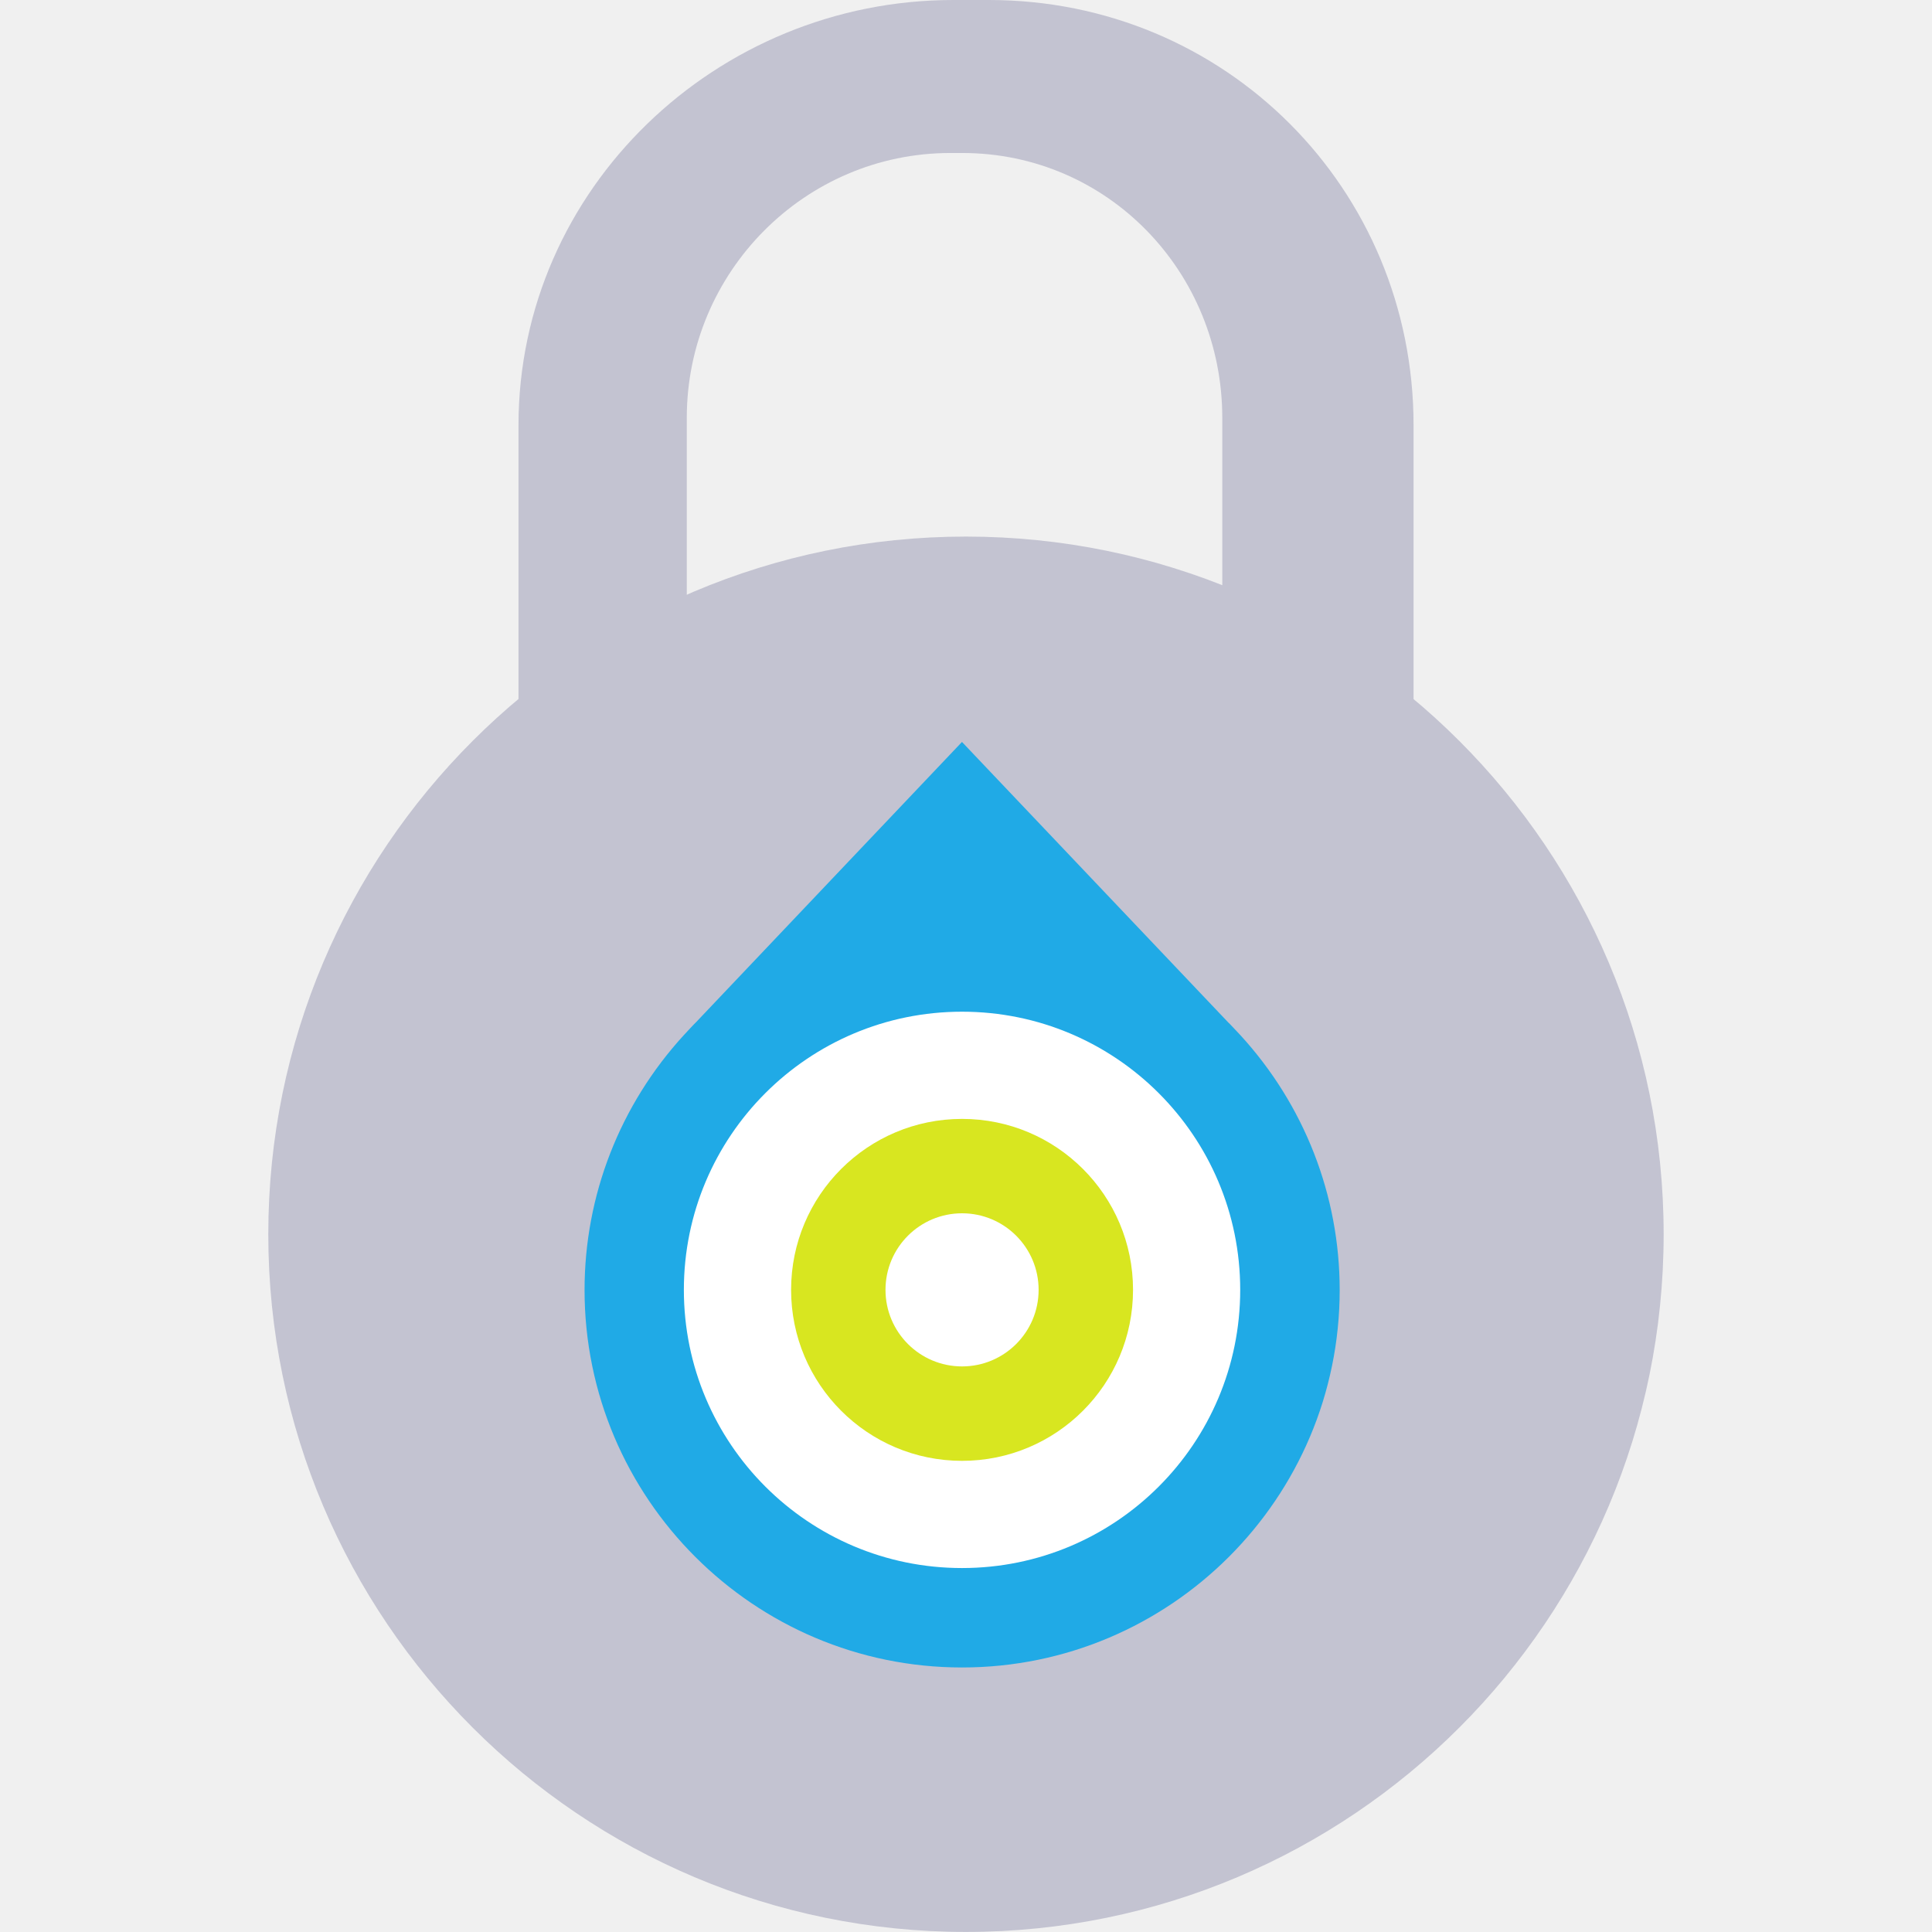
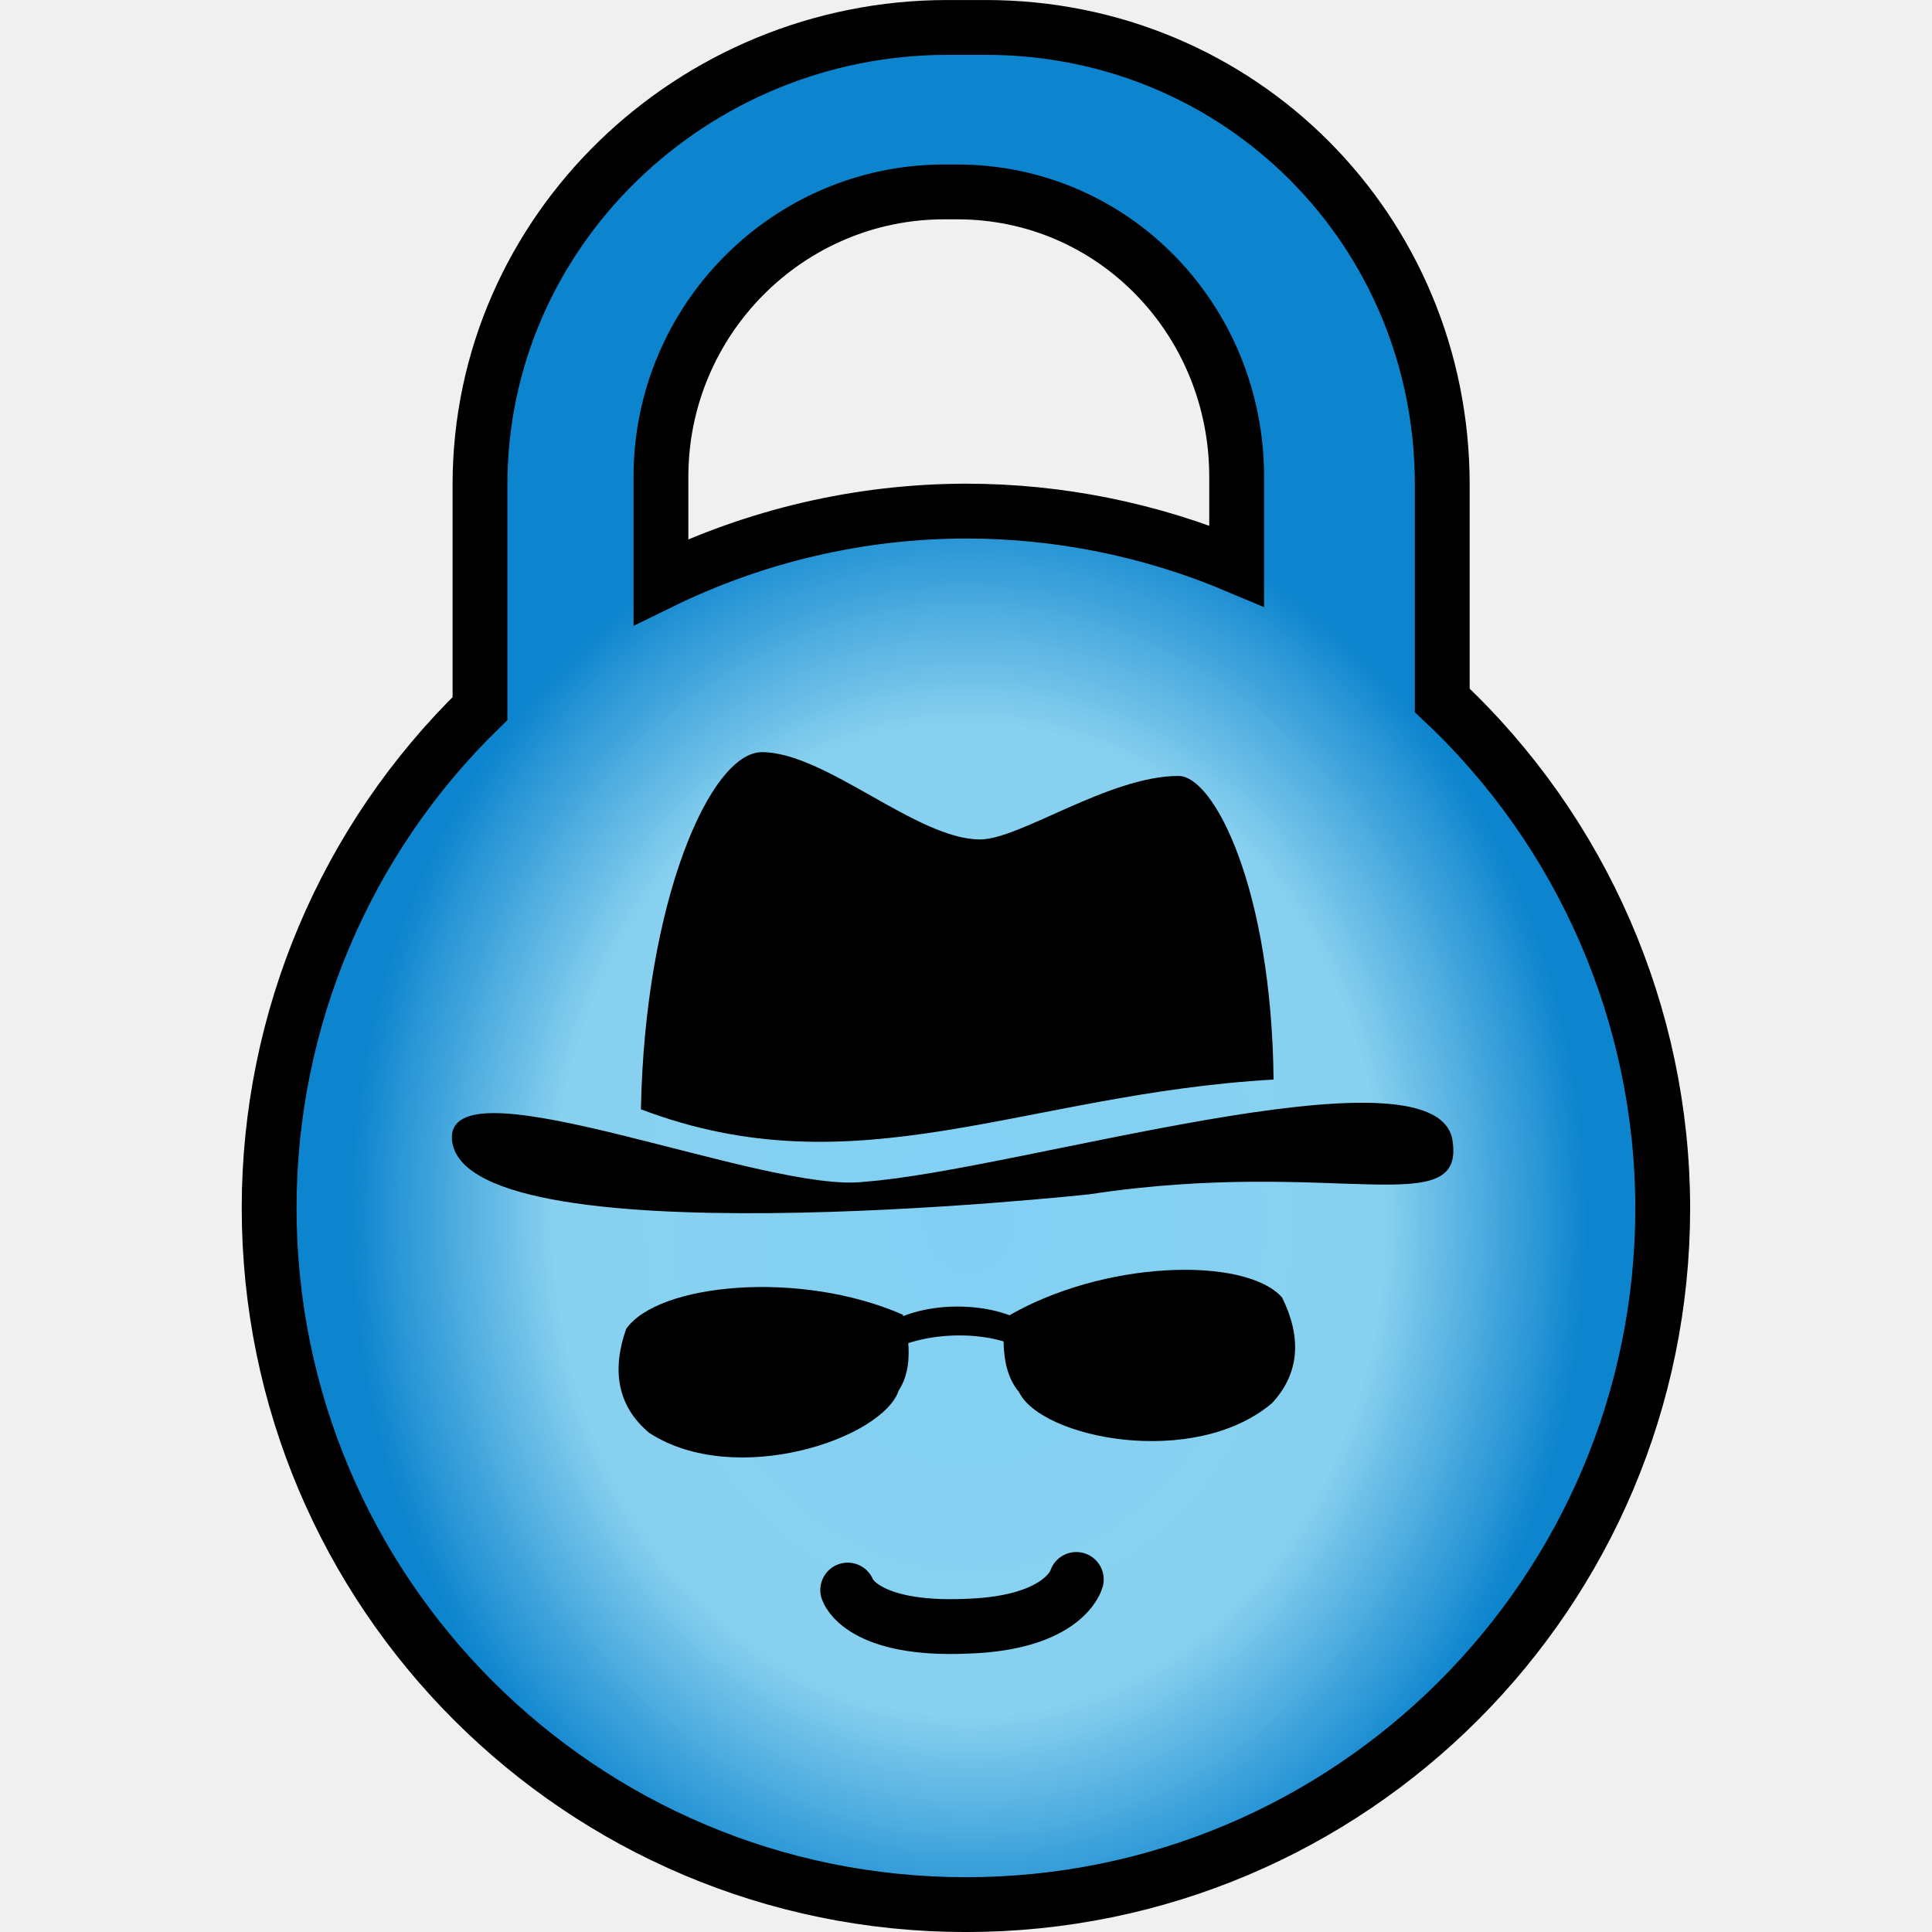
<svg xmlns="http://www.w3.org/2000/svg" width="128" height="128" version="1.1" viewBox="0 0 33.867 33.867">
-   <g stroke-width=".134">
-     <path d="m17.336 3.5727e-7h-0.626c-4.147 0-7.621 3.307-7.621 7.455v10.012c0 4.147 3.474 7.476 7.621 7.476h0.626c4.147 0 7.443-3.329 7.443-7.476v-10.012c0-4.148-3.296-7.455-7.443-7.455zm4.09 13.798c0 2.553-2.003 4.708-4.557 4.708h-0.209c-2.553 0-4.621-2.155-4.621-4.708v-6.473c0-2.553 2.068-4.643 4.621-4.643h0.209c2.553 0 4.557 2.09 4.557 4.643z" fill="#c3c3d1" />
-     <circle cx="16.933" cy="21.636" r="12.23" fill="#c3c3d1" />
-     <path d="m21.734 18.136-0.109-0.116c-0.027-0.028-0.055-0.057-0.08-0.084h-0.002l-4.68-4.93-4.678 4.93c-0.005 0.005-0.012 0.012-0.018 0.017l-0.083 0.088-0.089 0.096-0.004 0.004c-1.125 1.227-1.744 2.815-1.744 4.472 0 3.65 2.968 6.617 6.617 6.617 3.65 0 6.62-2.967 6.62-6.617 0-1.657-0.619-3.245-1.745-4.472z" fill="#20aae6" />
-   </g>
-   <g transform="matrix(.1341 0 0 .1341 -4.5903 -4.5595)" clip-rule="evenodd" fill-rule="evenodd">
-     <path d="m196.35 202.61c0 20.085-16.274 36.365-36.364 36.365-20.086 0-36.361-16.279-36.361-36.365s16.274-36.361 36.361-36.361c20.089 0 36.364 16.274 36.364 36.361z" fill="#fff" />
-     <path d="m182.34 202.61c0 12.347-10.005 22.351-22.351 22.351-12.343 0-22.347-10.004-22.347-22.351 0-12.344 10.004-22.347 22.347-22.347 12.347-1e-3 22.351 10.003 22.351 22.347z" fill="#d8e620" />
-     <circle cx="159.99" cy="202.61" r="10.008" fill="#fff" />
+   <defs>
+     <radialGradient id="a" cx="250.34" cy="1008" r="26.421" gradientTransform="matrix(.41116 -.0047432 .0056477 .48958 -91.645 -470.93)" gradientUnits="userSpaceOnUse">
+       <stop stop-color="#7ecff3" stop-opacity=".98" offset="0" />
+       <stop stop-color="#87d0ef" stop-opacity=".988" offset=".669" />
+       <stop stop-color="#0c84ce" offset="1" />
+     </radialGradient>
+   </defs>
+   <path d="m16.607 0.481c-4.458 0-8.193 3.555-8.193 8.015v3.925a12.214 12.214 0 0 0-3.696 8.752 12.214 12.214 0 0 0 12.215 12.214 12.214 12.214 0 0 0 12.214-12.214 12.214 12.214 0 0 0-3.865-8.895v-3.782c0-4.459-3.543-8.015-8.001-8.015zm-0.053 2.883h0.225c2.745 0 4.899 2.248 4.899 4.993v1.562a12.214 12.214 0 0 0-4.745-0.96 12.214 12.214 0 0 0-5.347 1.242v-1.844c0-2.745 2.223-4.993 4.968-4.993z" fill="url(#a)" stroke="#000" stroke-width=".961" />
+   <path d="m11.235 19.445c0.07-3.652 1.217-6.26 2.121-6.26 1.113 0 2.713 1.53 3.825 1.53 0.696 0 2.26-1.113 3.478-1.113 0.626 0 1.631 1.983 1.666 5.322-4.388 0.251-7.304 1.961-11.091 0.521z" fill-rule="evenodd" stroke-width=".068" />
+   <path d="m15.553 23.209c0.674-0.413 1.776-0.386 2.373-0.047l0.01 0.492c-0.628-0.344-1.728-0.322-2.373 0.047z" fill-rule="evenodd" stroke-width=".068" />
+   <path d="m18.867 27.687s-0.202 0.759-1.895 0.819c-1.879 0.088-2.112-0.633-2.112-0.633" fill="none" stroke="#000" stroke-linecap="round" stroke-linejoin="round" stroke-width=".961" />
+   <g fill-rule="evenodd" stroke-width=".068">
+     <path d="m7.922 19.924c0.033-1.331 5.536 1.012 7.235 0.791 2.649-0.191 9.933-2.454 10.299-0.757 0.266 1.497-2.046 0.321-6.348 0.976 0 0-11.187 1.22-11.187-1.009z" />
+     <path d="m10.975 23.298c0.55-0.799 3.042-1.045 4.851-0.252 0 0 0.272 0.808-0.07 1.324-0.281 0.852-2.872 1.724-4.375 0.748-0.57-0.475-0.653-1.114-0.406-1.819z" />
+     <path d="m22.473 22.743c-0.645-0.724-3.148-0.659-4.845 0.352 0 0-0.169 0.835 0.234 1.305 0.385 0.811 3.064 1.354 4.434 0.198 0.507-0.542 0.509-1.187 0.177-1.856z" />
  </g>
</svg>
